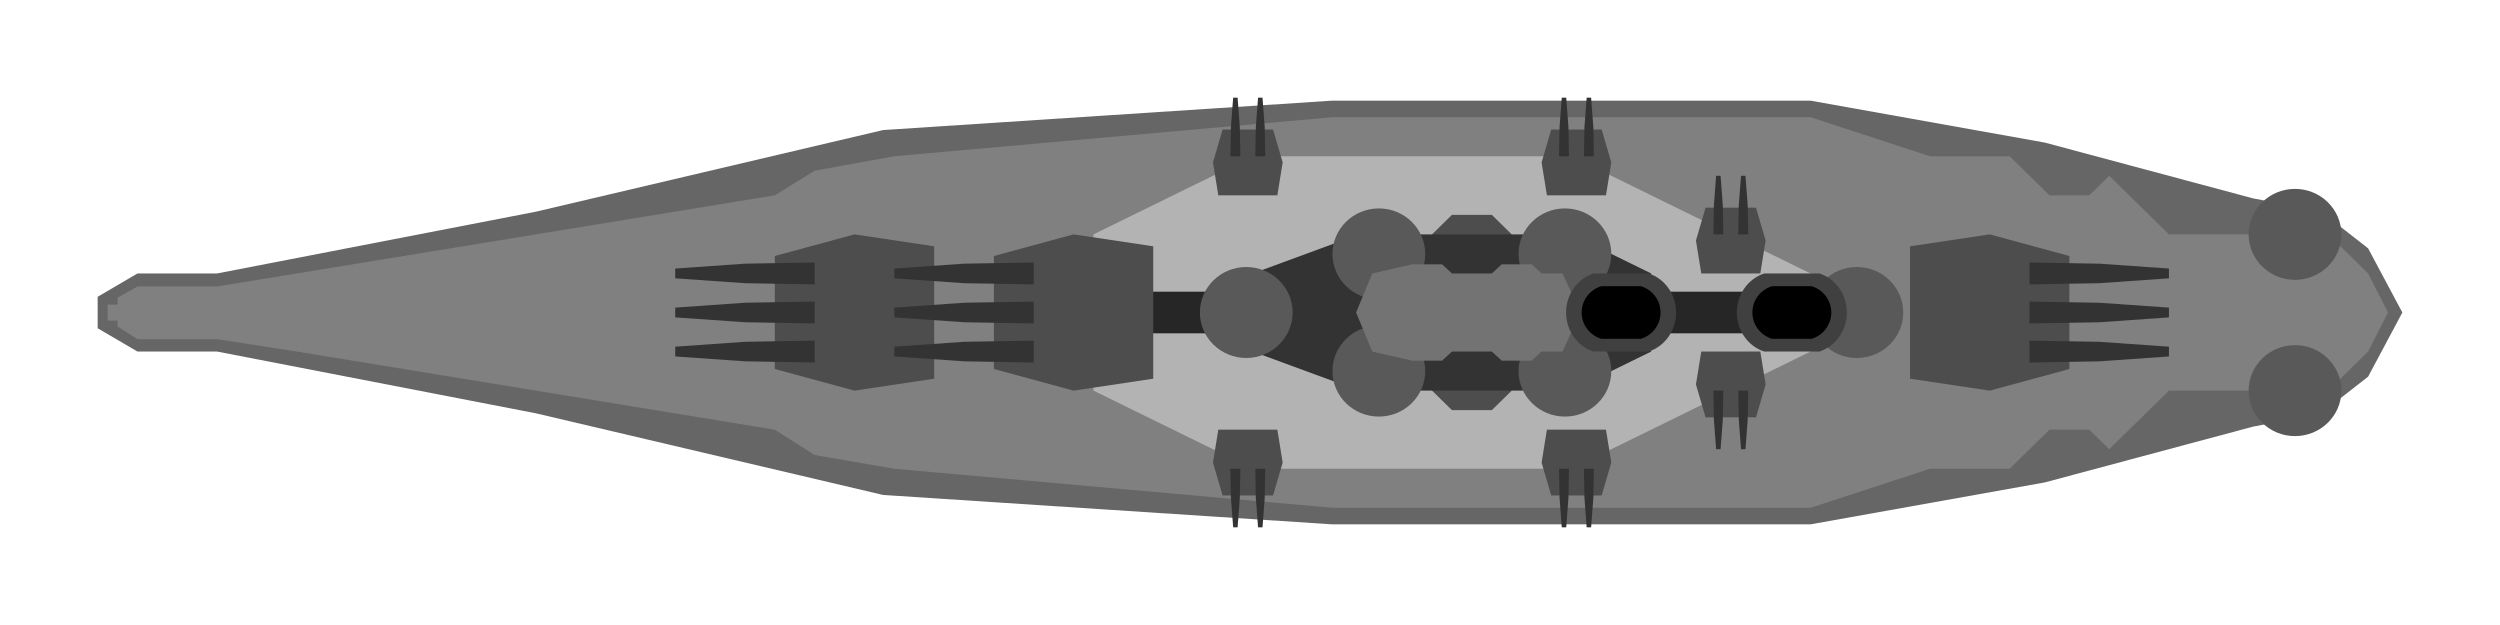
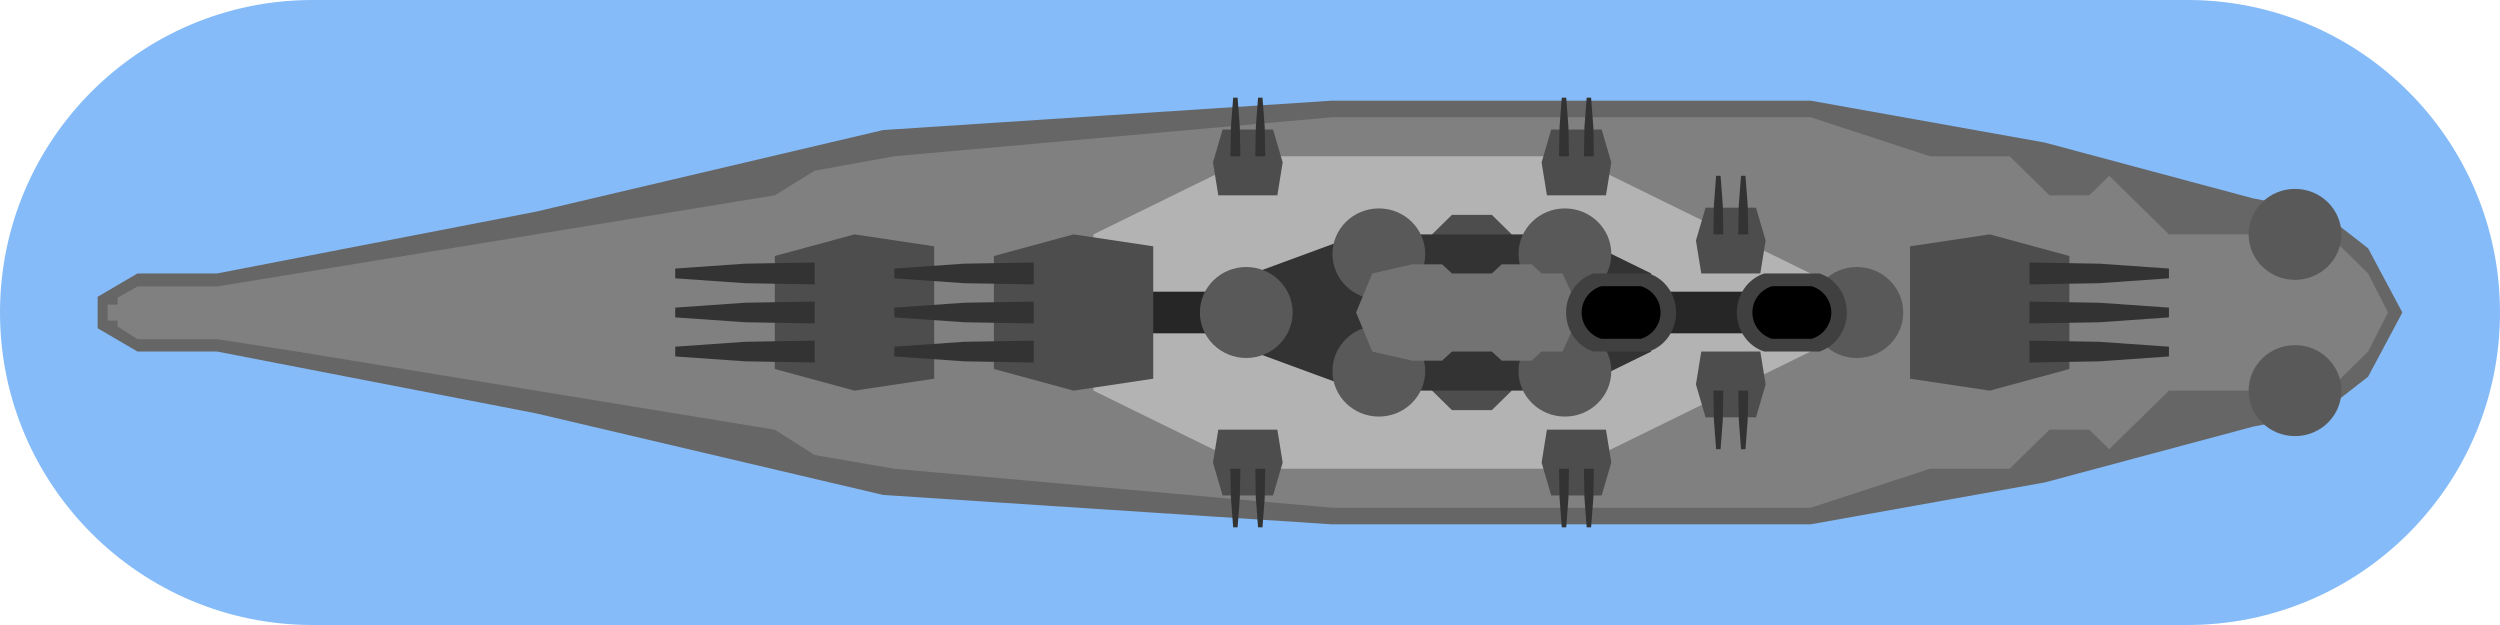
<svg xmlns="http://www.w3.org/2000/svg" width="100%" height="100%" viewBox="0 0 144 36" version="1.1" xml:space="preserve" style="fill-rule:evenodd;clip-rule:evenodd;stroke-linejoin:round;stroke-miterlimit:2;">
  <g>
-     <path d="M136.404,21.695l-2.701,2.111l-3.935,0.77l-11.994,3.213l-13.491,2.414l-27.533,0l-25.879,-1.693l-20.008,-4.704l-18.355,-3.556l-4.589,0l-2.294,-1.343l0,-1.812l2.294,-1.345l4.589,0l18.355,-3.556l20.008,-4.704l25.879,-1.693l27.533,-0l13.491,2.414l11.994,3.213l3.935,0.77l2.701,2.111l1.971,3.695l-1.971,3.695Z" style="fill:#666;" />
-     <path d="M134.109,22.5l-9.177,0l-3.442,3.375l-1.147,-1.125l-2.294,0l-2.295,2.25l-4.588,0l-6.883,2.25l-27.533,0l-25.238,-2.25l-4.588,-0.791l-2.295,-1.459l-27.532,-4.5l-4.589,-0.714l-4.589,-0l-1.147,-0.731l0,-0.34l-0.573,0l-0,-0.919l0.573,-0l0,-0.398l1.147,-0.648l4.589,-0l4.589,-0.75l27.532,-4.5l2.295,-1.417l4.588,-0.833l25.238,-2.25l27.533,0l6.883,2.25l4.588,0l2.295,2.25l2.294,0l1.147,-1.125l3.442,3.375l9.177,0l2.295,2.25l1.147,2.25l-1.147,2.25l-2.295,2.25Z" style="fill:#808080;" />
+     <path d="M18,36c-9.934,0 -18,-8.066 -18,-18c0,-9.934 8.066,-18 18,-18l108,0l0.116,0c9.881,0.063 17.884,8.104 17.884,18c0,9.934 -8.066,18 -18,18l-108,0Z" style="fill:#0d79f2;fill-opacity:0.5;" />
+     <path d="M136.404,21.695l-2.701,2.111l-3.935,0.77l-11.994,3.213l-13.491,2.414l-27.533,0l-25.879,-1.693l-20.008,-4.704l-18.355,-3.556l-4.589,0l-2.294,-1.343l0,-1.812l2.294,-1.345l4.589,0l18.355,-3.556l20.008,-4.704l25.879,-1.693l27.533,0l13.491,2.414l11.994,3.213l3.935,0.77l2.701,2.111l1.971,3.695l-1.971,3.695Z" style="fill:#666;" />
+     <path d="M134.109,22.5l-9.177,0l-3.442,3.375l-1.147,-1.125l-2.294,0l-2.295,2.25l-4.588,0l-6.883,2.25l-27.533,0l-25.238,-2.25l-4.588,-0.791l-2.295,-1.459l-27.532,-4.5l-4.589,-0.714l-4.589,0l-1.147,-0.731l0,-0.34l-0.573,0l0,-0.919l0.573,0l0,-0.398l1.147,-0.648l4.589,0l4.589,-0.75l27.532,-4.5l2.295,-1.417l4.588,-0.833l25.238,-2.25l27.533,0l6.883,2.25l4.588,0l2.295,2.25l2.294,0l1.147,-1.125l3.442,3.375l9.177,0l2.295,2.25l1.147,2.25l-1.147,2.25l-2.295,2.25Z" style="fill:#808080;" />
    <path d="M90.516,9l18.355,9l-18.355,9l-18.355,0l0,-18l18.355,0Zm-18.355,0l0,18l-9.177,-4.5l0,-9l9.177,-4.5Z" style="fill:#b3b3b3;" />
    <path d="M73.576,24.75l0.306,1.895l-0.555,1.895l-2.905,0l-0.555,-1.895l0.307,-1.895l3.402,0Z" style="fill:#4d4d4d;" />
-     <path d="M70.174,11.25l-0.307,-1.895l0.555,-1.895l2.905,-0l0.555,1.895l-0.306,1.895l-3.402,0Z" style="fill:#4d4d4d;" />
-     <path d="M71.413,7.312l-0.127,-1.687l-0.256,0l-0.128,1.687l-0.031,1.688l0.573,-0l-0.031,-1.688Z" style="fill:#333;" />
-     <path d="M72.847,7.313l-0.127,-1.688l-0.256,0l-0.128,1.688l-0.031,1.687l0.573,-0l-0.031,-1.687Z" style="fill:#333;" />
-     <path d="M53.807,21.813l-4.589,0.687l-4.589,-1.245l0,-6.51l4.589,-1.245l4.589,0.687l-0,7.626Z" style="fill:#4d4d4d;" />
-     <path d="M42.908,19.687l-4.015,0.282l0,0.562l4.015,0.281l4.016,0.069l-0,-1.262l-4.016,0.068Z" style="fill:#333;" />
-     <path d="M42.908,17.437l-4.015,0.282l0,0.562l4.015,0.281l4.016,0.069l-0,-1.262l-4.016,0.068Z" style="fill:#333;" />
-     <path d="M42.908,15.187l-4.015,0.282l0,0.562l4.015,0.281l4.016,0.069l-0,-1.262l-4.016,0.068Z" style="fill:#333;" />
+     <path d="M70.174,11.25l-0.307,-1.895l0.555,-1.895l2.905,0l0.555,1.895l-0.306,1.895l-3.402,0Z" style="fill:#4d4d4d;" />
+     <path d="M71.413,7.312l-0.127,-1.687l-0.256,0l-0.128,1.687l-0.031,1.688l0.573,0l-0.031,-1.688Z" style="fill:#333;" />
+     <path d="M72.847,7.313l-0.127,-1.688l-0.256,0l-0.128,1.688l-0.031,1.687l0.573,0l-0.031,-1.687Z" style="fill:#333;" />
+     <path d="M53.807,21.813l-4.589,0.687l-4.589,-1.245l0,-6.51l4.589,-1.245l4.589,0.687l0,7.626Z" style="fill:#4d4d4d;" />
+     <path d="M42.908,19.687l-4.015,0.282l0,0.562l4.015,0.281l4.016,0.069l0,-1.262l-4.016,0.068Z" style="fill:#333;" />
+     <path d="M42.908,17.437l-4.015,0.282l0,0.562l4.015,0.281l4.016,0.069l0,-1.262l-4.016,0.068Z" style="fill:#333;" />
+     <path d="M42.908,15.187l-4.015,0.282l0,0.562l4.015,0.281l4.016,0.069l0,-1.262l-4.016,0.068Z" style="fill:#333;" />
    <path d="M72.336,28.688l0.128,1.687l0.256,0l0.127,-1.687l0.031,-1.688l-0.573,0l0.031,1.688Z" style="fill:#333;" />
    <path d="M70.902,28.688l0.128,1.687l0.256,0l0.127,-1.687l0.031,-1.688l-0.573,0l0.031,1.688Z" style="fill:#333;" />
    <path d="M92.504,24.75l0.307,1.895l-0.556,1.895l-2.904,0l-0.555,-1.895l0.306,-1.895l3.402,0Z" style="fill:#4d4d4d;" />
-     <path d="M89.102,11.25l-0.306,-1.895l0.555,-1.895l2.904,-0l0.556,1.895l-0.307,1.895l-3.402,0Z" style="fill:#4d4d4d;" />
-     <path d="M90.342,7.312l-0.128,-1.687l-0.256,0l-0.127,1.687l-0.032,1.688l0.574,-0l-0.031,-1.688Z" style="fill:#333;" />
-     <path d="M91.776,7.313l-0.128,-1.688l-0.256,0l-0.127,1.688l-0.032,1.687l0.574,-0l-0.031,-1.687Z" style="fill:#333;" />
+     <path d="M89.102,11.25l-0.306,-1.895l0.555,-1.895l2.904,0l0.556,1.895l-0.307,1.895l-3.402,0Z" style="fill:#4d4d4d;" />
+     <path d="M90.342,7.312l-0.128,-1.687l-0.256,0l-0.127,1.687l-0.032,1.688l0.574,0l-0.031,-1.688Z" style="fill:#333;" />
+     <path d="M91.776,7.313l-0.128,-1.688l-0.256,0l-0.127,1.688l-0.032,1.687l0.574,0l-0.031,-1.687Z" style="fill:#333;" />
    <path d="M91.265,28.688l0.127,1.687l0.256,0l0.128,-1.687l0.031,-1.688l-0.574,0l0.032,1.688Z" style="fill:#333;" />
    <path d="M89.831,28.688l0.127,1.687l0.256,0l0.128,-1.687l0.031,-1.688l-0.574,0l0.032,1.688Z" style="fill:#333;" />
    <path d="M101.395,20.25l0.306,1.895l-0.555,1.895l-2.904,0l-0.556,-1.895l0.307,-1.895l3.402,0Z" style="fill:#4d4d4d;" />
    <path d="M100.155,24.188l0.128,1.687l0.256,0l0.127,-1.687l0.032,-1.688l-0.574,0l0.031,1.688Z" style="fill:#333;" />
    <path d="M98.721,24.188l0.128,1.687l0.256,0l0.127,-1.687l0.032,-1.688l-0.574,0l0.031,1.688Z" style="fill:#333;" />
-     <path d="M101.395,15.75l0.306,-1.895l-0.555,-1.895l-2.904,-0l-0.556,1.895l0.307,1.895l3.402,0Z" style="fill:#4d4d4d;" />
-     <path d="M62.274,16.801l0,2.398l10.597,0l0,-2.398l-10.597,-0Z" style="fill:#262626;" />
-     <path d="M100.155,11.812l0.128,-1.687l0.256,0l0.127,1.687l0.032,1.688l-0.574,-0l0.031,-1.688Z" style="fill:#333;" />
-     <path d="M98.721,11.812l0.128,-1.687l0.256,-0l0.127,1.687l0.032,1.688l-0.574,-0l0.031,-1.688Z" style="fill:#333;" />
-     <path d="M94.395,16.801l0,2.398l10.597,0l0,-2.398l-10.597,-0Z" style="fill:#262626;" />
-     <path d="M82.486,22.5l1.147,1.125l2.295,0l1.147,-1.125l-1.147,-3.375l-0,-2.25l1.147,-3.375l-1.147,-1.125l-2.295,0l-1.147,1.125l1.147,3.375l0,2.25l-1.147,3.375Z" style="fill:#4d4d4d;" />
-     <path d="M110.018,21.813l4.589,0.687l4.589,-1.245l-0,-6.51l-4.589,-1.245l-4.589,0.687l0,7.626Z" style="fill:#4d4d4d;" />
-     <path d="M120.917,19.688l4.015,0.281l-0,0.562l-4.015,0.282l-4.015,0.068l-0,-1.262l4.015,0.069Z" style="fill:#333;" />
-     <path d="M120.917,17.438l4.015,0.281l-0,0.562l-4.015,0.282l-4.015,0.068l-0,-1.262l4.015,0.069Z" style="fill:#333;" />
-     <path d="M120.917,15.188l4.015,0.281l-0,0.562l-4.015,0.281l-4.015,0.069l-0,-1.262l4.015,0.069Z" style="fill:#333;" />
-     <path d="M90.516,13.5l4.589,2.25l0,4.5l-4.589,2.25l-12.236,0l-0,-9l12.236,0Zm-12.236,0l-0,9l-6.119,-2.25l0,-4.5l6.119,-2.25Z" style="fill:#333;" />
-     <path d="M129.521,22.5c-0,-1.446 1.197,-2.62 2.671,-2.62c1.475,0 2.672,1.174 2.672,2.62c-0,1.446 -1.197,2.62 -2.672,2.62c-1.474,-0 -2.671,-1.174 -2.671,-2.62Z" style="fill:#595959;" />
-     <path d="M129.521,13.5c-0,-1.446 1.197,-2.62 2.671,-2.62c1.475,0 2.672,1.174 2.672,2.62c-0,1.446 -1.197,2.62 -2.672,2.62c-1.474,-0 -2.671,-1.174 -2.671,-2.62Z" style="fill:#595959;" />
-     <path d="M69.113,18c-0,-1.446 1.197,-2.62 2.671,-2.62c1.475,0 2.672,1.174 2.672,2.62c-0,1.446 -1.197,2.62 -2.672,2.62c-1.474,-0 -2.671,-1.174 -2.671,-2.62Z" style="fill:#595959;" />
-     <path d="M76.75,21.375c0,-1.446 1.197,-2.62 2.672,-2.62c1.474,0 2.671,1.174 2.671,2.62c0,1.446 -1.197,2.62 -2.671,2.62c-1.475,-0 -2.672,-1.174 -2.672,-2.62Z" style="fill:#595959;" />
-     <path d="M76.75,14.625c0,-1.446 1.197,-2.62 2.672,-2.62c1.474,0 2.671,1.174 2.671,2.62c0,1.446 -1.197,2.62 -2.671,2.62c-1.475,-0 -2.672,-1.174 -2.672,-2.62Z" style="fill:#595959;" />
-     <path d="M87.467,21.375c0,-1.446 1.198,-2.62 2.672,-2.62c1.475,0 2.672,1.174 2.672,2.62c-0,1.446 -1.197,2.62 -2.672,2.62c-1.474,-0 -2.672,-1.174 -2.672,-2.62Z" style="fill:#595959;" />
-     <path d="M87.467,14.625c0,-1.446 1.198,-2.62 2.672,-2.62c1.475,0 2.672,1.174 2.672,2.62c-0,1.446 -1.197,2.62 -2.672,2.62c-1.474,-0 -2.672,-1.174 -2.672,-2.62Z" style="fill:#595959;" />
-     <path d="M104.283,18c-0,-1.446 1.197,-2.62 2.671,-2.62c1.475,0 2.672,1.174 2.672,2.62c-0,1.446 -1.197,2.62 -2.672,2.62c-1.474,-0 -2.671,-1.174 -2.671,-2.62Z" style="fill:#595959;" />
-     <path d="M79.045,15.75l-0.935,2.25l0.935,2.25l2.294,0.526l1.721,0l0.573,-0.526l2.295,-0l0.573,0.526l1.721,0l0.566,-0.526l1.212,-0l0.516,-1.125l0,-2.25l-0.516,-1.125l-1.212,0l-0.566,-0.526l-1.721,-0l-0.573,0.526l-2.295,0l-0.573,-0.526l-1.721,-0l-2.294,0.526Z" style="fill:#737373;" />
-     <path d="M66.426,21.813l-4.589,0.687l-4.589,-1.245l0,-6.51l4.589,-1.245l4.589,0.687l-0,7.626Z" style="fill:#4d4d4d;" />
+     <path d="M101.395,15.75l0.306,-1.895l-0.555,-1.895l-2.904,0l-0.556,1.895l0.307,1.895l3.402,0Z" style="fill:#4d4d4d;" />
+     <rect x="62.274" y="16.801" width="10.597" height="2.398" style="fill:#262626;" />
+     <path d="M100.155,11.812l0.128,-1.687l0.256,0l0.127,1.687l0.032,1.688l-0.574,0l0.031,-1.688Z" style="fill:#333;" />
+     <path d="M98.721,11.812l0.128,-1.687l0.256,0l0.127,1.687l0.032,1.688l-0.574,0l0.031,-1.688Z" style="fill:#333;" />
+     <rect x="94.395" y="16.801" width="10.597" height="2.398" style="fill:#262626;" />
+     <path d="M82.486,22.5l1.147,1.125l2.295,0l1.147,-1.125l-1.147,-3.375l0,-2.25l1.147,-3.375l-1.147,-1.125l-2.295,0l-1.147,1.125l1.147,3.375l0,2.25l-1.147,3.375Z" style="fill:#4d4d4d;" />
+     <path d="M110.018,21.813l4.589,0.687l4.589,-1.245l0,-6.51l-4.589,-1.245l-4.589,0.687l0,7.626Z" style="fill:#4d4d4d;" />
+     <path d="M120.917,19.688l4.015,0.281l0,0.562l-4.015,0.282l-4.015,0.068l0,-1.262l4.015,0.069Z" style="fill:#333;" />
+     <path d="M120.917,17.438l4.015,0.281l0,0.562l-4.015,0.282l-4.015,0.068l0,-1.262l4.015,0.069Z" style="fill:#333;" />
+     <path d="M120.917,15.188l4.015,0.281l0,0.562l-4.015,0.281l-4.015,0.069l0,-1.262l4.015,0.069Z" style="fill:#333;" />
+     <path d="M90.516,13.5l4.589,2.25l0,4.5l-4.589,2.25l-12.236,0l0,-9l12.236,0Zm-12.236,0l0,9l-6.119,-2.25l0,-4.5l6.119,-2.25Z" style="fill:#333;" />
+     <path d="M129.521,22.5c-0,-1.446 1.197,-2.62 2.671,-2.62c1.475,0 2.672,1.174 2.672,2.62c-0,1.446 -1.197,2.62 -2.672,2.62c-1.474,0 -2.671,-1.174 -2.671,-2.62Z" style="fill:#595959;" />
+     <path d="M129.521,13.5c-0,-1.446 1.197,-2.62 2.671,-2.62c1.475,0 2.672,1.174 2.672,2.62c-0,1.446 -1.197,2.62 -2.672,2.62c-1.474,0 -2.671,-1.174 -2.671,-2.62Z" style="fill:#595959;" />
+     <path d="M69.113,18c0,-1.446 1.197,-2.62 2.671,-2.62c1.475,0 2.672,1.174 2.672,2.62c0,1.446 -1.197,2.62 -2.672,2.62c-1.474,0 -2.671,-1.174 -2.671,-2.62Z" style="fill:#595959;" />
+     <path d="M76.75,21.375c0,-1.446 1.197,-2.62 2.672,-2.62c1.474,0 2.671,1.174 2.671,2.62c0,1.446 -1.197,2.62 -2.671,2.62c-1.475,0 -2.672,-1.174 -2.672,-2.62Z" style="fill:#595959;" />
+     <path d="M76.75,14.625c0,-1.446 1.197,-2.62 2.672,-2.62c1.474,0 2.671,1.174 2.671,2.62c0,1.446 -1.197,2.62 -2.671,2.62c-1.475,0 -2.672,-1.174 -2.672,-2.62Z" style="fill:#595959;" />
+     <path d="M87.467,21.375c0,-1.446 1.198,-2.62 2.672,-2.62c1.475,0 2.672,1.174 2.672,2.62c0,1.446 -1.197,2.62 -2.672,2.62c-1.474,0 -2.672,-1.174 -2.672,-2.62Z" style="fill:#595959;" />
+     <path d="M87.467,14.625c0,-1.446 1.198,-2.62 2.672,-2.62c1.475,0 2.672,1.174 2.672,2.62c0,1.446 -1.197,2.62 -2.672,2.62c-1.474,0 -2.672,-1.174 -2.672,-2.62Z" style="fill:#595959;" />
+     <path d="M104.283,18c0,-1.446 1.197,-2.62 2.671,-2.62c1.475,0 2.672,1.174 2.672,2.62c0,1.446 -1.197,2.62 -2.672,2.62c-1.474,0 -2.671,-1.174 -2.671,-2.62Z" style="fill:#595959;" />
+     <path d="M79.045,15.75l-0.935,2.25l0.935,2.25l2.294,0.526l1.721,0l0.573,-0.526l2.295,0l0.573,0.526l1.721,0l0.566,-0.526l1.212,0l0.516,-1.125l0,-2.25l-0.516,-1.125l-1.212,0l-0.566,-0.526l-1.721,0l-0.573,0.526l-2.295,0l-0.573,-0.526l-1.721,0l-2.294,0.526Z" style="fill:#737373;" />
+     <path d="M66.426,21.813l-4.589,0.687l-4.589,-1.245l0,-6.51l4.589,-1.245l4.589,0.687l0,7.626Z" style="fill:#4d4d4d;" />
    <path d="M55.527,19.687l-4.015,0.282l0,0.562l4.015,0.281l4.015,0.069l0,-1.262l-4.015,0.068Z" style="fill:#333;" />
    <path d="M55.527,17.437l-4.015,0.282l0,0.562l4.015,0.281l4.015,0.069l0,-1.262l-4.015,0.068Z" style="fill:#333;" />
    <path d="M55.527,15.187l-4.015,0.282l0,0.562l4.015,0.281l4.015,0.069l0,-1.262l-4.015,0.068Z" style="fill:#333;" />
    <g>
-       <path d="M101.626,20.25c-0.916,-0.292 -1.584,-1.19 -1.584,-2.25c0,-1.06 0.668,-1.958 1.584,-2.25l3.169,0c0.916,0.292 1.584,1.19 1.584,2.25c-0,1.06 -0.668,1.958 -1.584,2.25l-3.169,0Z" style="fill:#404040;" />
-       <path d="M102.074,19.516c-0.657,-0.197 -1.136,-0.801 -1.136,-1.516c-0,-0.715 0.479,-1.319 1.136,-1.516l2.273,-0c0.657,0.197 1.136,0.801 1.136,1.516c0,0.715 -0.479,1.319 -1.136,1.516l-2.273,0Z" />
+       <path d="M101.626,20.25c-0.916,-0.292 -1.584,-1.19 -1.584,-2.25c0,-1.06 0.668,-1.958 1.584,-2.25l3.169,0c0.916,0.292 1.584,1.19 1.584,2.25c0,1.06 -0.668,1.958 -1.584,2.25l-3.169,0Z" style="fill:#404040;" />
+       <path d="M102.074,19.516c-0.657,-0.197 -1.136,-0.801 -1.136,-1.516c0,-0.715 0.479,-1.319 1.136,-1.516l2.273,0c0.657,0.197 1.136,0.801 1.136,1.516c0,0.715 -0.479,1.319 -1.136,1.516l-2.273,0Z" />
    </g>
    <g>
-       <path d="M91.791,20.25c-0.917,-0.292 -1.584,-1.19 -1.584,-2.25c-0,-1.06 0.667,-1.958 1.584,-2.25l3.168,0c0.917,0.292 1.584,1.19 1.584,2.25c0,1.06 -0.667,1.958 -1.584,2.25l-3.168,0Z" style="fill:#404040;" />
-       <path d="M92.239,19.516c-0.658,-0.197 -1.137,-0.801 -1.137,-1.516c0,-0.715 0.479,-1.319 1.137,-1.516l2.272,-0c0.658,0.197 1.137,0.801 1.137,1.516c-0,0.715 -0.479,1.319 -1.137,1.516l-2.272,0Z" />
+       <path d="M91.791,20.25c-0.917,-0.292 -1.584,-1.19 -1.584,-2.25c0,-1.06 0.667,-1.958 1.584,-2.25l3.168,0c0.917,0.292 1.584,1.19 1.584,2.25c0,1.06 -0.667,1.958 -1.584,2.25l-3.168,0Z" style="fill:#404040;" />
+       <path d="M92.239,19.516c-0.658,-0.197 -1.137,-0.801 -1.137,-1.516c0,-0.715 0.479,-1.319 1.137,-1.516l2.272,0c0.658,0.197 1.137,0.801 1.137,1.516c0,0.715 -0.479,1.319 -1.137,1.516l-2.272,0Z" />
    </g>
  </g>
</svg>
